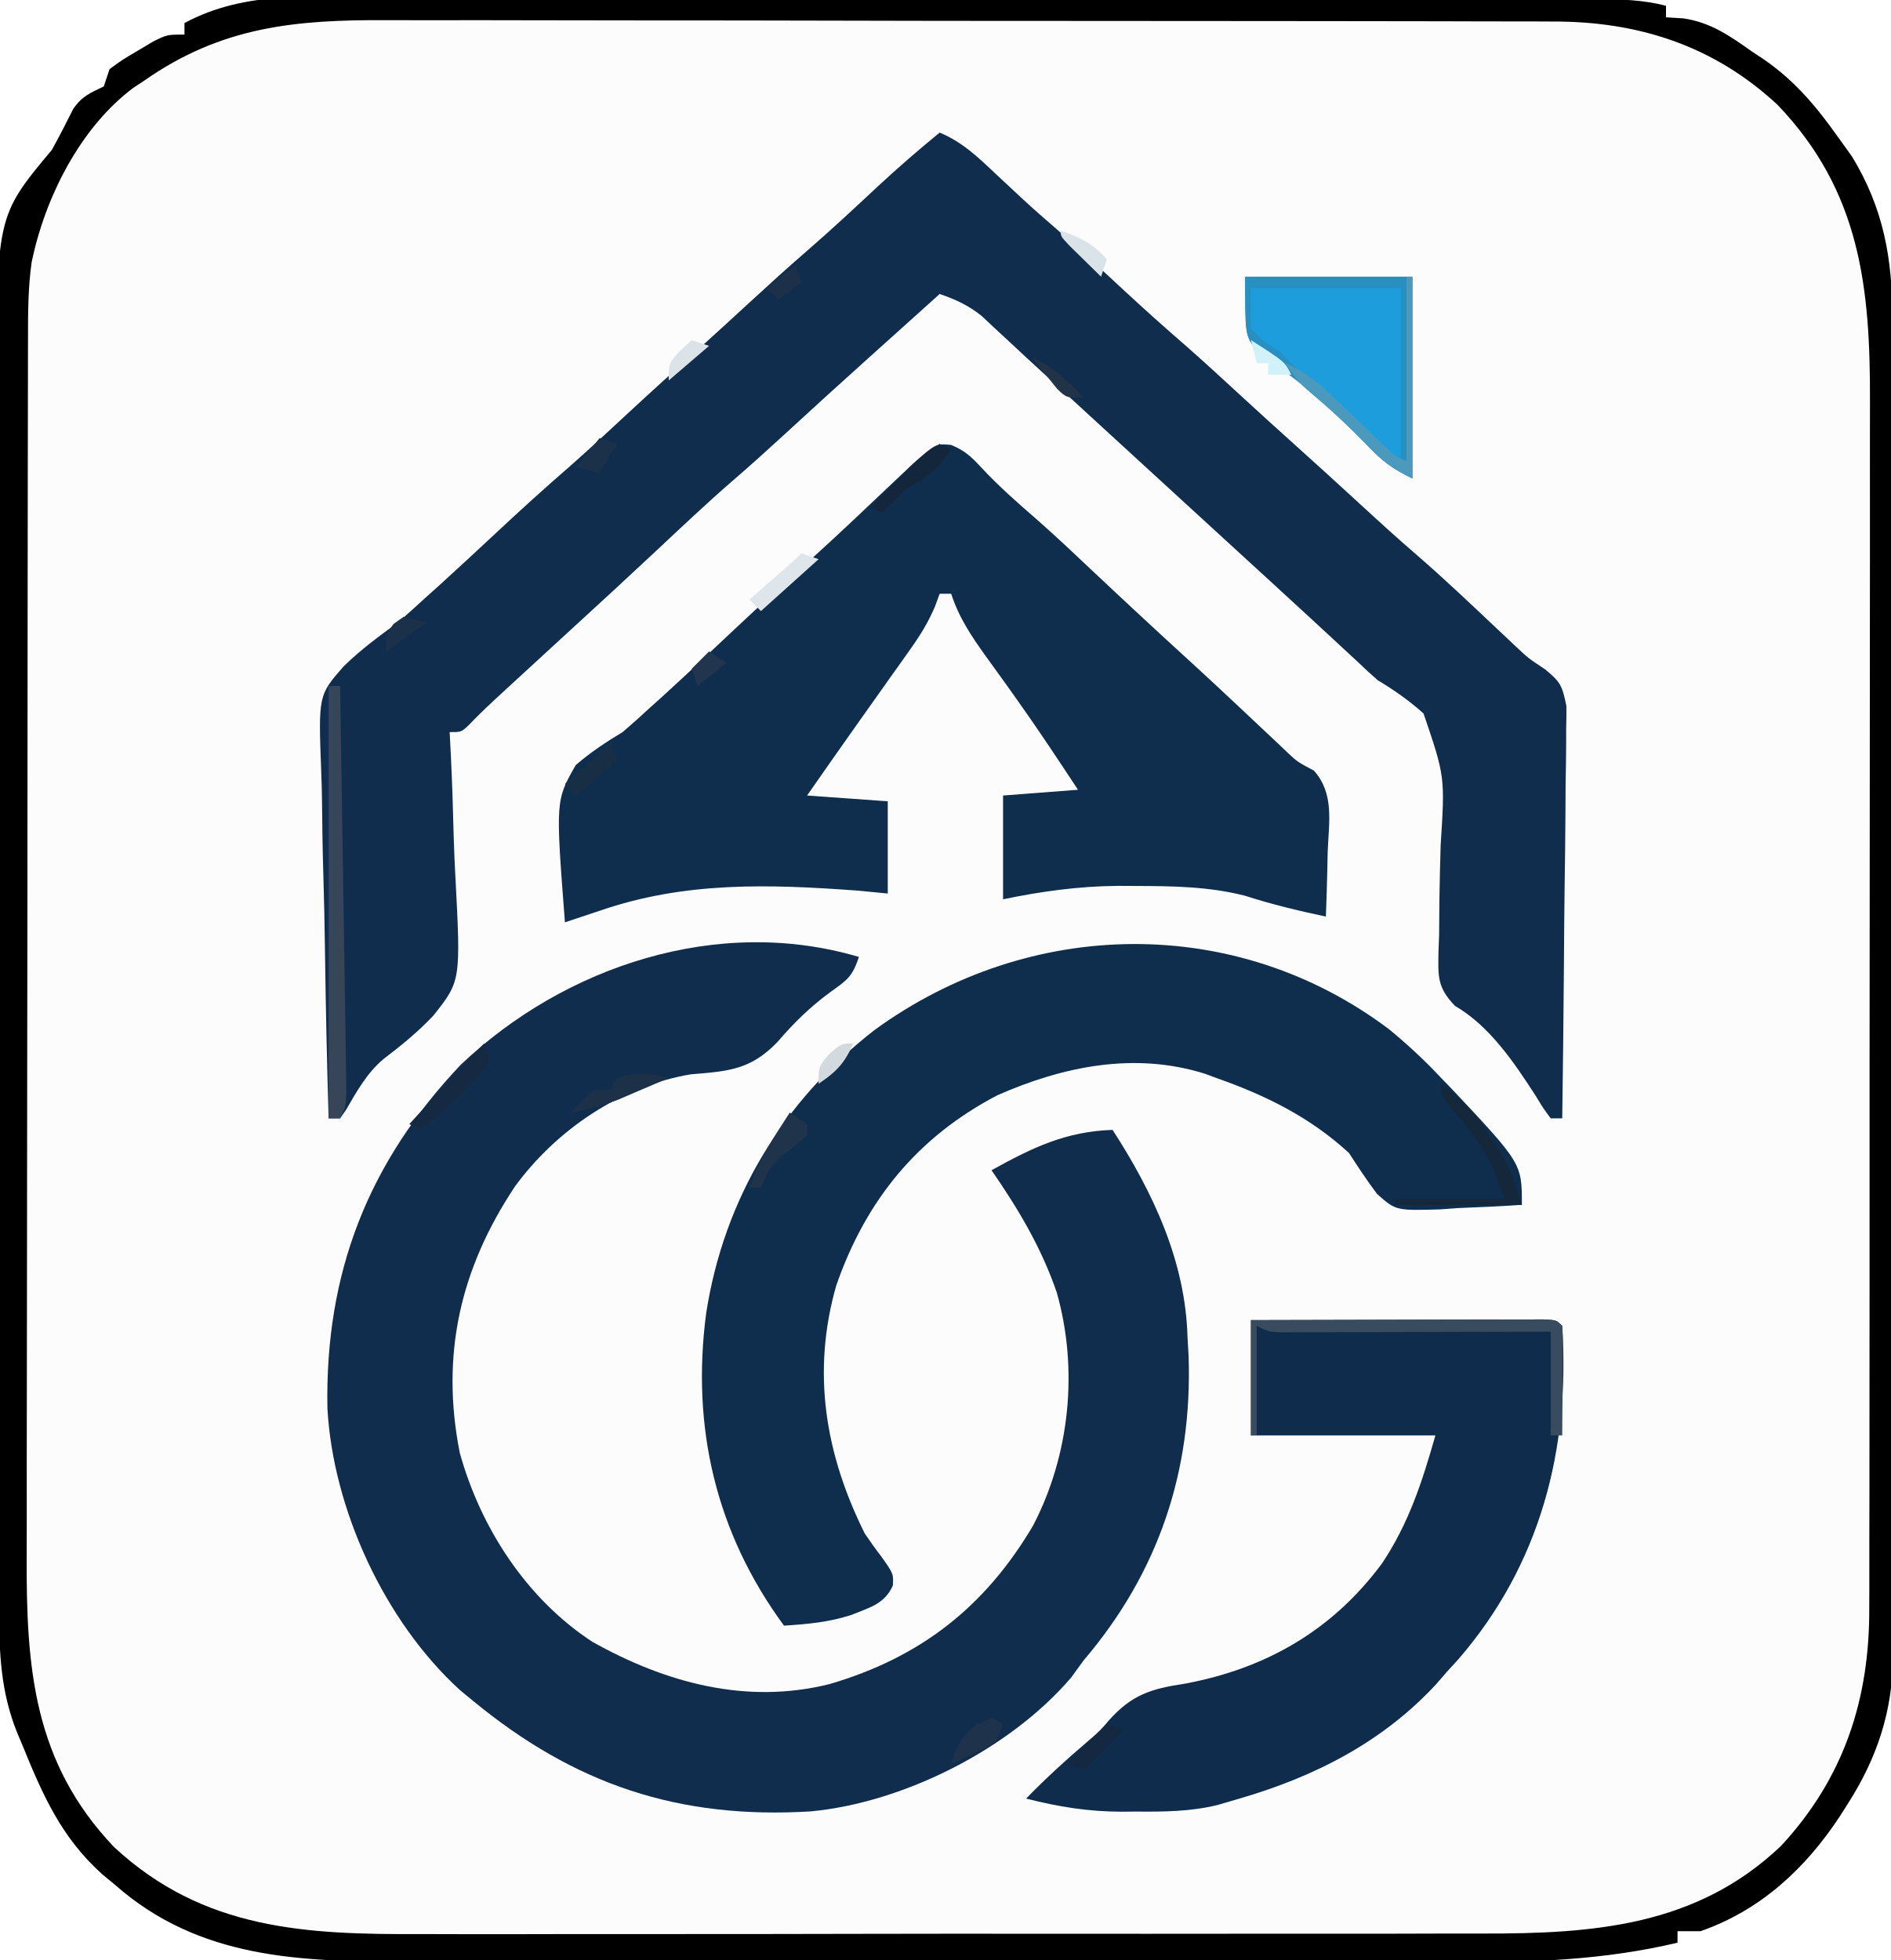
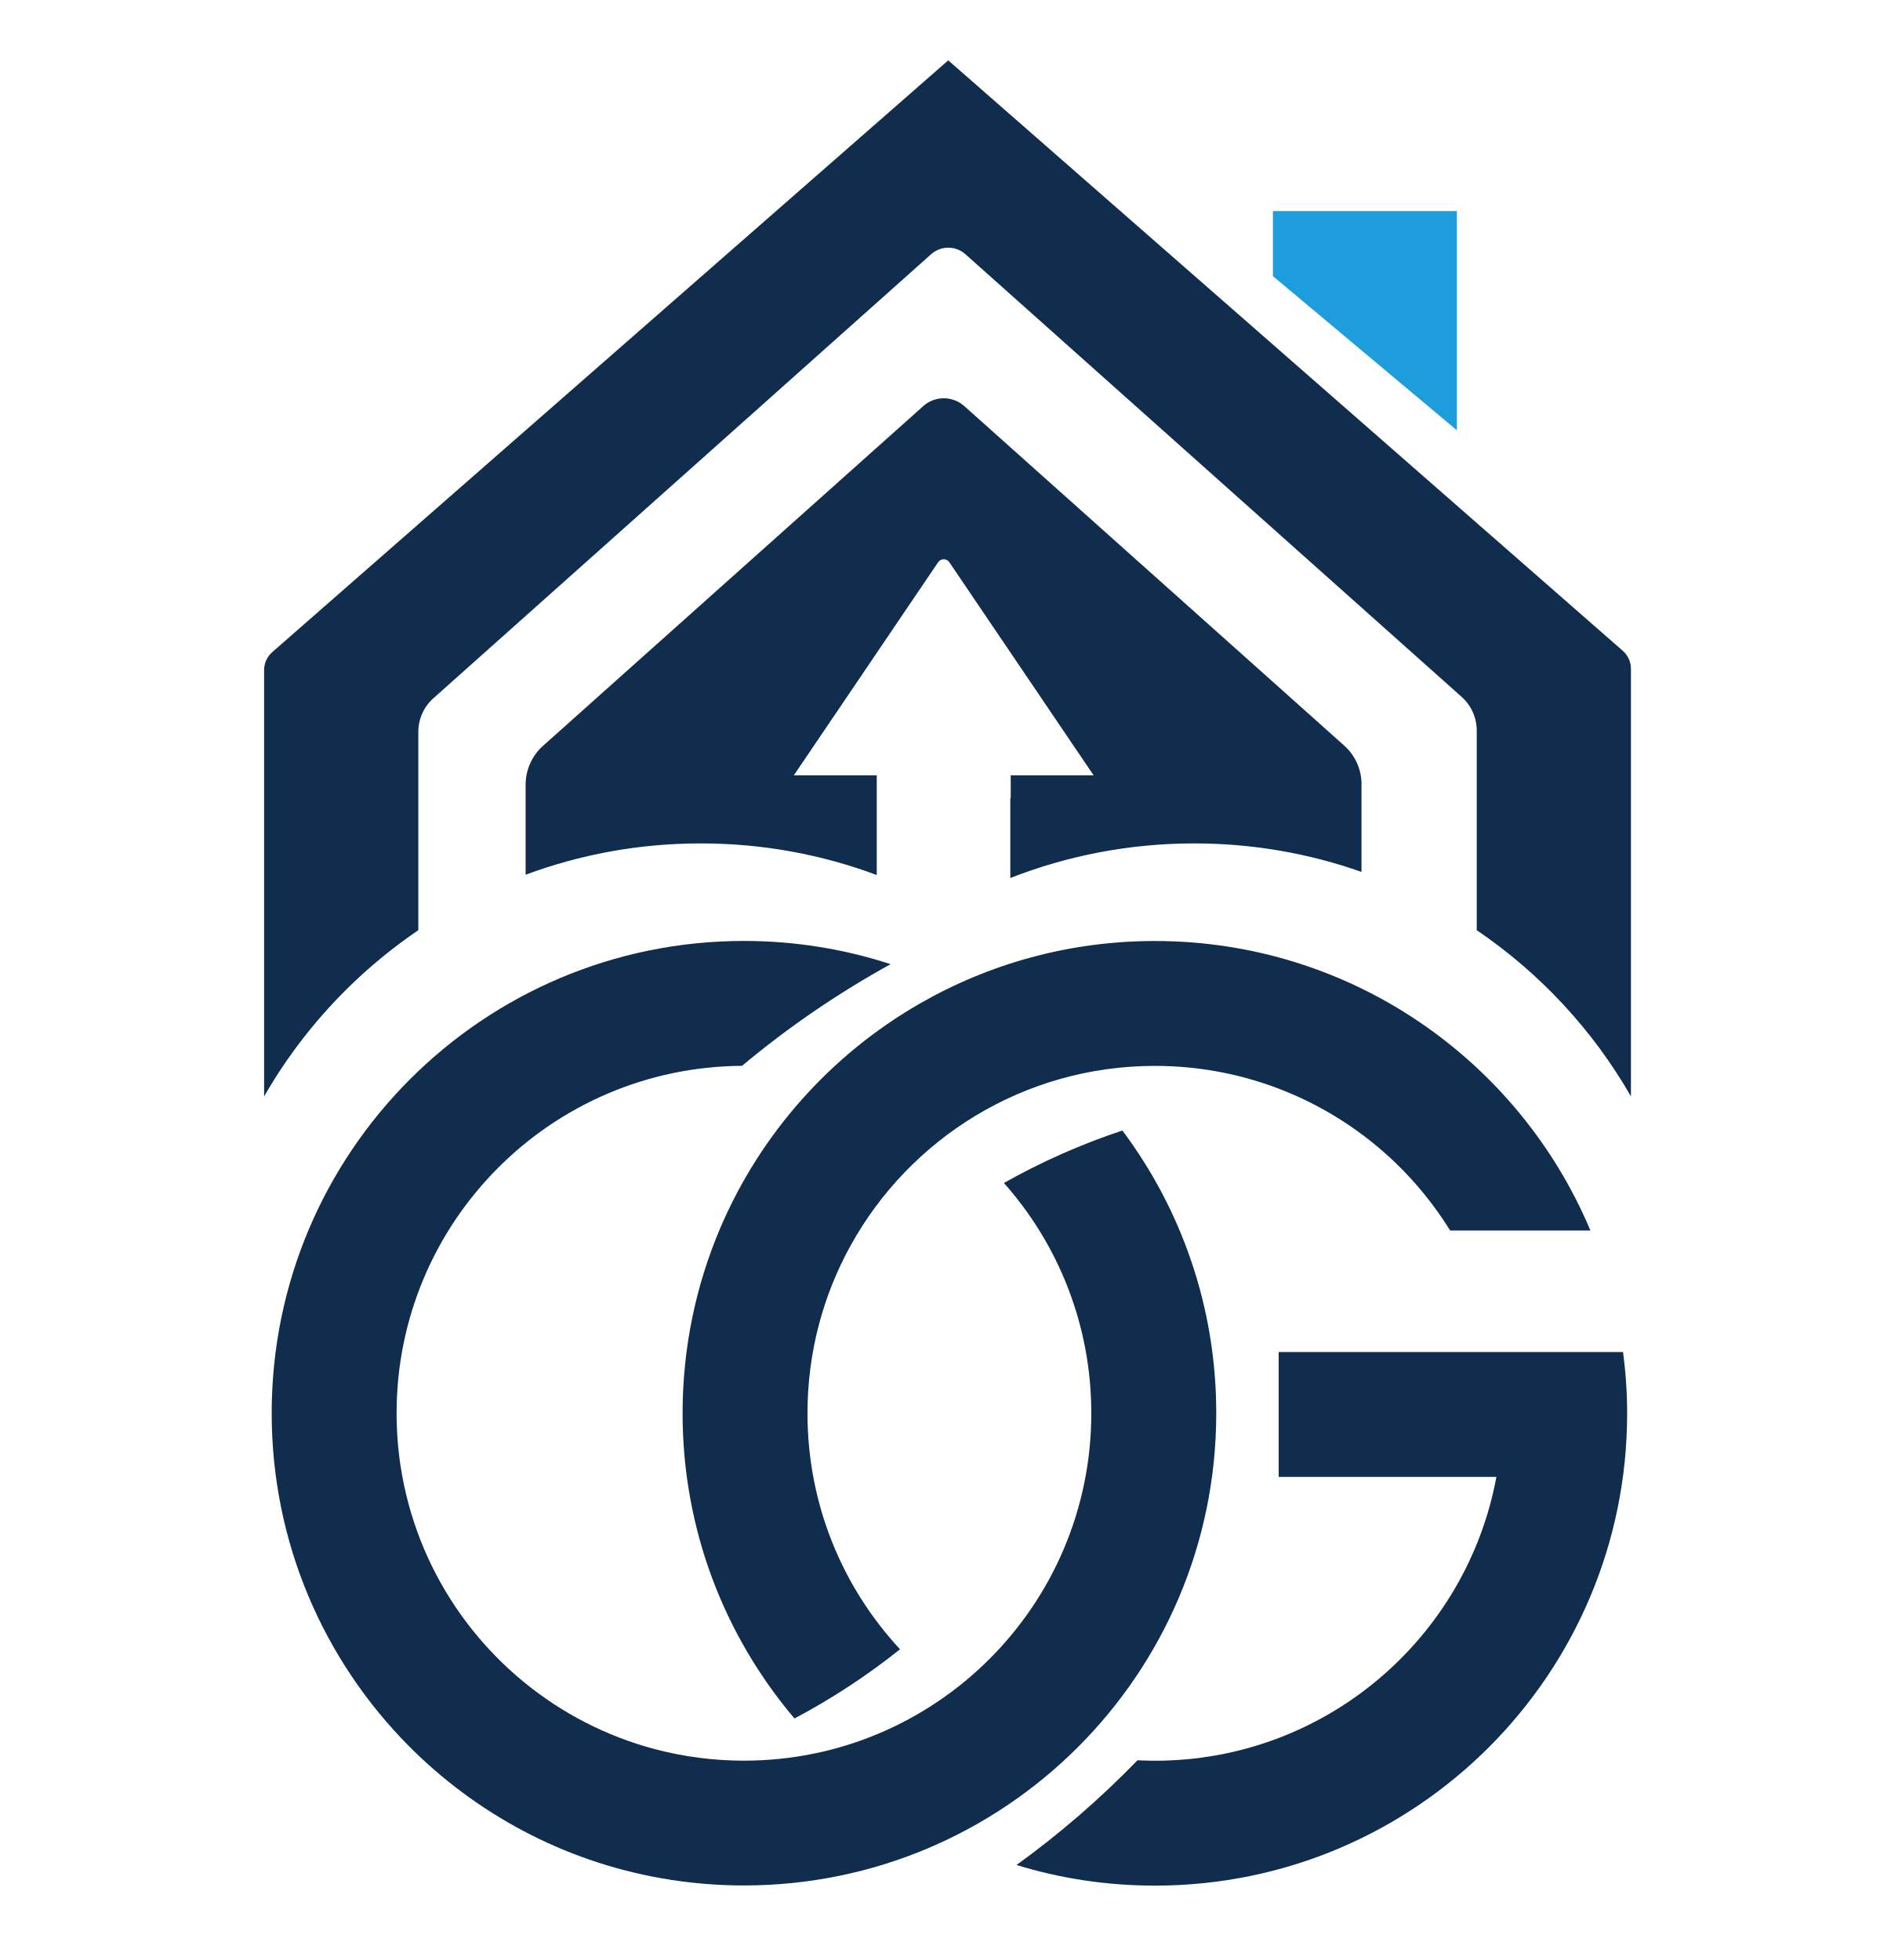
- <svg xmlns="http://www.w3.org/2000/svg" version="1.1" width="328" height="340">
-   <path d="M0 0 C2.368 -0.001 4.736 -0.003 7.104 -0.007 C13.51 -0.012 19.917 0.007 26.323 0.031 C32.352 0.052 38.381 0.052 44.409 0.053 C56.349 0.057 68.289 0.08 80.229 0.113 C91.809 0.146 103.388 0.167 114.968 0.175 C116.039 0.176 116.039 0.176 117.132 0.176 C120.003 0.178 122.874 0.18 125.745 0.182 C136.794 0.19 147.843 0.205 158.892 0.222 C162.227 0.228 165.563 0.233 168.898 0.237 C176.499 0.247 184.1 0.261 191.7 0.284 C194.004 0.29 196.308 0.294 198.612 0.297 C201.752 0.301 204.891 0.311 208.031 0.323 C208.947 0.323 209.862 0.322 210.806 0.322 C214.902 0.344 218.713 0.435 222.708 1.47 C222.708 2.13 222.708 2.79 222.708 3.47 C223.698 3.532 224.688 3.594 225.708 3.657 C230.486 4.35 233.828 6.728 237.708 9.47 C238.38 9.915 239.053 10.359 239.747 10.818 C245.186 14.587 248.904 19.094 252.708 24.47 C253.45 25.501 254.193 26.532 254.958 27.595 C260.494 36.69 262.01 45.443 261.968 55.856 C261.972 56.876 261.976 57.897 261.98 58.949 C261.99 62.355 261.986 65.762 261.982 69.169 C261.987 71.617 261.992 74.065 261.998 76.513 C262.01 82.464 262.012 88.415 262.01 94.366 C262.008 99.206 262.01 104.046 262.014 108.885 C262.015 109.575 262.015 110.265 262.016 110.976 C262.017 112.377 262.018 113.779 262.02 115.181 C262.03 128.314 262.028 141.447 262.022 154.58 C262.017 166.581 262.028 178.582 262.047 190.583 C262.067 202.921 262.075 215.258 262.071 227.596 C262.069 234.517 262.072 241.438 262.086 248.358 C262.099 254.867 262.096 261.376 262.083 267.885 C262.081 270.27 262.084 272.656 262.092 275.042 C262.103 278.305 262.094 281.567 262.082 284.83 C262.089 285.768 262.096 286.707 262.104 287.673 C262.025 297.338 259.343 305.434 254.145 313.532 C253.489 314.563 253.489 314.563 252.819 315.614 C246.846 324.657 239.092 331.844 228.708 335.47 C227.388 335.47 226.068 335.47 224.708 335.47 C224.708 336.13 224.708 336.79 224.708 337.47 C211.917 340.491 199.704 340.894 186.611 340.842 C184.431 340.845 182.251 340.848 180.071 340.853 C174.197 340.863 168.324 340.853 162.45 340.84 C156.281 340.829 150.111 340.833 143.941 340.835 C133.589 340.836 123.236 340.825 112.884 340.806 C100.937 340.785 88.99 340.781 77.043 340.788 C65.515 340.793 53.987 340.788 42.46 340.777 C37.568 340.772 32.677 340.771 27.786 340.773 C22.024 340.775 16.262 340.767 10.5 340.751 C8.392 340.747 6.285 340.746 4.177 340.749 C-14.228 340.769 -31.753 340.273 -46.292 327.47 C-47.032 326.858 -47.772 326.245 -48.535 325.615 C-55.57 319.302 -58.799 312.052 -62.292 303.47 C-62.643 302.635 -62.994 301.799 -63.355 300.939 C-66.174 293.892 -66.441 287.217 -66.44 279.745 C-66.443 278.771 -66.447 277.797 -66.451 276.794 C-66.462 273.533 -66.466 270.272 -66.469 267.011 C-66.476 264.672 -66.482 262.333 -66.489 259.993 C-66.51 252.311 -66.521 244.629 -66.531 236.947 C-66.535 234.298 -66.539 231.649 -66.543 229 C-66.56 217.977 -66.575 206.953 -66.582 195.93 C-66.584 193.072 -66.586 190.215 -66.588 187.357 C-66.588 186.647 -66.589 185.937 -66.589 185.205 C-66.597 173.719 -66.623 162.233 -66.655 150.746 C-66.688 138.931 -66.706 127.115 -66.71 115.299 C-66.712 108.675 -66.721 102.05 -66.746 95.425 C-66.769 89.186 -66.773 82.946 -66.763 76.706 C-66.763 74.426 -66.769 72.146 -66.783 69.867 C-66.965 38.029 -66.965 38.029 -57.292 26.47 C-56.004 24.135 -54.789 21.776 -53.601 19.388 C-52.068 17.14 -50.697 16.635 -48.292 15.47 C-47.962 14.48 -47.632 13.49 -47.292 12.47 C-45.113 10.865 -45.113 10.865 -42.417 9.282 C-41.533 8.753 -40.649 8.223 -39.738 7.677 C-37.292 6.47 -37.292 6.47 -34.292 6.47 C-34.292 5.81 -34.292 5.15 -34.292 4.47 C-23.668 -1.276 -11.687 -0.07 0 0 Z " fill="#FCFCFC" transform="translate(66.29248,-0.4699707)" />
-   <path d="M0 0 C3.924 1.616 6.714 4.313 9.75 7.188 C10.829 8.193 11.908 9.199 12.988 10.203 C13.509 10.688 14.029 11.174 14.565 11.674 C16.324 13.3 18.123 14.874 19.938 16.438 C24.12 20.061 28.163 23.833 32.22 27.595 C35.735 30.849 39.296 34.034 42.918 37.168 C46.136 40 49.283 42.91 52.438 45.813 C55.608 48.728 58.794 51.624 62 54.5 C65.733 57.849 69.435 61.23 73.125 64.625 C76.319 67.563 79.524 70.48 82.812 73.312 C87.517 77.383 92.023 81.669 96.546 85.939 C97.163 86.518 97.779 87.098 98.414 87.695 C98.96 88.211 99.506 88.727 100.069 89.258 C102.109 91.171 102.109 91.171 105.078 93.143 C107.712 95.349 107.971 95.863 108.722 99.449 C108.739 100.783 108.723 102.118 108.681 103.452 C108.682 104.551 108.682 104.551 108.684 105.671 C108.68 108.08 108.633 110.486 108.586 112.895 C108.575 114.569 108.566 116.243 108.56 117.918 C108.537 122.316 108.478 126.713 108.412 131.11 C108.351 135.601 108.323 140.093 108.293 144.584 C108.229 153.39 108.126 162.195 108 171 C107.34 171 106.68 171 106 171 C104.773 169.348 104.773 169.348 103.375 167.062 C99.672 161.323 95.395 154.965 89.396 151.492 C86.248 148.218 86.474 146.317 86.538 141.917 C86.573 140.981 86.608 140.046 86.645 139.082 C86.662 137.085 86.678 135.089 86.693 133.092 C86.745 129.955 86.812 126.821 86.907 123.685 C87.671 111.729 87.671 111.729 83.944 100.774 C81.416 98.503 78.904 96.754 76 95 C74.838 93.993 73.701 92.957 72.602 91.883 C72.109 91.427 71.617 90.971 71.109 90.502 C70.619 90.047 70.13 89.593 69.625 89.125 C68.514 88.097 67.404 87.07 66.293 86.043 C65.744 85.536 65.196 85.028 64.63 84.505 C62.072 82.143 59.505 79.79 56.938 77.438 C56.447 76.988 55.956 76.538 55.45 76.075 C54.461 75.169 53.473 74.264 52.484 73.359 C49.988 71.074 47.494 68.787 45 66.5 C44 65.583 43 64.667 42 63.75 C36 58.25 36 58.25 34.5 56.875 C33.501 55.959 32.503 55.044 31.504 54.129 C28.467 51.345 25.431 48.559 22.397 45.771 C20.898 44.396 19.396 43.024 17.895 41.652 C15.987 39.904 14.088 38.147 12.199 36.379 C11.329 35.573 10.459 34.768 9.562 33.938 C8.801 33.225 8.039 32.512 7.254 31.777 C4.915 29.933 2.806 28.955 0 28 C-0.606 28.545 -1.212 29.091 -1.836 29.652 C-2.674 30.406 -3.512 31.161 -4.375 31.938 C-5.293 32.764 -6.211 33.59 -7.156 34.441 C-8.926 36.034 -10.697 37.625 -12.469 39.215 C-17.573 43.797 -22.638 48.417 -27.686 53.061 C-30.362 55.517 -33.06 57.942 -35.812 60.312 C-40.396 64.286 -44.799 68.454 -49.225 72.6 C-54.122 77.186 -59.053 81.73 -64.004 86.258 C-67.364 89.331 -70.715 92.414 -74.062 95.5 C-74.611 96.005 -75.16 96.51 -75.725 97.03 C-77.782 98.927 -79.822 100.812 -81.746 102.844 C-83 104 -83 104 -85 104 C-84.932 105.295 -84.864 106.59 -84.794 107.925 C-84.556 112.786 -84.408 117.647 -84.286 122.512 C-84.221 124.607 -84.133 126.701 -84.019 128.793 C-83.051 147.153 -83.051 147.153 -87.822 153.171 C-90.486 155.998 -93.408 158.38 -96.495 160.727 C-99.357 163.148 -101.092 166.285 -102.949 169.488 C-103.469 170.237 -103.469 170.237 -104 171 C-104.66 171 -105.32 171 -106 171 C-106.279 161.412 -106.492 151.825 -106.622 142.234 C-106.684 137.779 -106.769 133.327 -106.905 128.873 C-107.037 124.568 -107.108 120.265 -107.139 115.957 C-107.161 114.322 -107.204 112.687 -107.269 111.053 C-107.783 97.619 -107.783 97.619 -103.42 92.625 C-100.502 89.76 -97.307 87.398 -94 85 C-92.358 83.561 -90.729 82.106 -89.125 80.625 C-88.326 79.908 -87.527 79.192 -86.703 78.453 C-83.4 75.456 -80.137 72.417 -76.875 69.375 C-72.68 65.465 -68.455 61.61 -64.113 57.863 C-60.66 54.818 -57.297 51.674 -53.92 48.545 C-49.825 44.753 -45.691 41.009 -41.535 37.285 C-38.631 34.667 -35.752 32.022 -32.875 29.375 C-29.638 26.398 -26.389 23.44 -23.062 20.562 C-18.862 16.926 -14.802 13.142 -10.742 9.35 C-7.256 6.107 -3.682 3.019 0 0 Z " fill="#112D4D" transform="translate(163,23)" />
-   <path d="M0 0 C-1.168 3.504 -2.07 4.019 -5 6.125 C-8.561 8.747 -11.312 11.463 -14.188 14.812 C-18.843 19.613 -22.696 19.823 -29.164 20.363 C-41.282 22.375 -52.467 29.993 -59.625 39.75 C-69.143 54.017 -72.604 68.989 -69.25 86 C-65.641 99.034 -57.665 111.334 -46.258 118.793 C-33.595 125.896 -19.546 129.762 -5.074 126.129 C10.714 121.505 21.905 112.701 30.199 98.656 C36.621 86.368 38.081 71.447 34.312 58.188 C31.636 50.414 27.656 43.726 23 37 C30.068 33.089 35.863 30.271 44 30 C51.027 40.875 56.657 52.828 57 66 C57.062 67.071 57.124 68.142 57.188 69.246 C57.862 89.176 51.972 106.776 39 122 C38.278 122.99 37.556 123.98 36.812 125 C26.233 137.4 7.703 146.728 -8.405 148.223 C-31.182 149.596 -49.282 143.614 -67 129 C-68.079 128.112 -68.079 128.112 -69.18 127.207 C-82.227 115.339 -91.242 95.864 -92.203 78.285 C-92.645 54.876 -85.16 35.661 -69.062 18.688 C-50.978 1.525 -24.399 -7.229 0 0 Z " fill="#102D4D" transform="translate(149,166)" />
-   <path d="M0 0 C2.368 -0.001 4.736 -0.003 7.104 -0.007 C13.51 -0.012 19.917 0.007 26.323 0.031 C32.352 0.052 38.381 0.052 44.409 0.053 C56.349 0.057 68.289 0.08 80.229 0.113 C91.809 0.146 103.388 0.167 114.968 0.175 C116.039 0.176 116.039 0.176 117.132 0.176 C120.003 0.178 122.874 0.18 125.745 0.182 C136.794 0.19 147.843 0.205 158.892 0.222 C162.227 0.228 165.563 0.233 168.898 0.237 C176.499 0.247 184.1 0.261 191.7 0.284 C194.004 0.29 196.308 0.294 198.612 0.297 C201.752 0.301 204.891 0.311 208.031 0.323 C208.947 0.323 209.862 0.322 210.806 0.322 C214.902 0.344 218.713 0.435 222.708 1.47 C222.708 2.13 222.708 2.79 222.708 3.47 C223.698 3.532 224.688 3.594 225.708 3.657 C230.486 4.35 233.828 6.728 237.708 9.47 C238.38 9.915 239.053 10.359 239.747 10.818 C245.186 14.587 248.904 19.094 252.708 24.47 C253.45 25.501 254.193 26.532 254.958 27.595 C260.494 36.69 262.01 45.443 261.968 55.856 C261.972 56.876 261.976 57.897 261.98 58.949 C261.99 62.355 261.986 65.762 261.982 69.169 C261.987 71.617 261.992 74.065 261.998 76.513 C262.01 82.464 262.012 88.415 262.01 94.366 C262.008 99.206 262.01 104.046 262.014 108.885 C262.015 109.575 262.015 110.265 262.016 110.976 C262.017 112.377 262.018 113.779 262.02 115.181 C262.03 128.314 262.028 141.447 262.022 154.58 C262.017 166.581 262.028 178.582 262.047 190.583 C262.067 202.921 262.075 215.258 262.071 227.596 C262.069 234.517 262.072 241.438 262.086 248.358 C262.099 254.867 262.096 261.376 262.083 267.885 C262.081 270.27 262.084 272.656 262.092 275.042 C262.103 278.305 262.094 281.567 262.082 284.83 C262.089 285.768 262.096 286.707 262.104 287.673 C262.025 297.338 259.343 305.434 254.145 313.532 C253.489 314.563 253.489 314.563 252.819 315.614 C246.846 324.657 239.092 331.844 228.708 335.47 C227.388 335.47 226.068 335.47 224.708 335.47 C224.708 336.13 224.708 336.79 224.708 337.47 C211.917 340.491 199.704 340.894 186.611 340.842 C184.431 340.845 182.251 340.848 180.071 340.853 C174.197 340.863 168.324 340.853 162.45 340.84 C156.281 340.829 150.111 340.833 143.941 340.835 C133.589 340.836 123.236 340.825 112.884 340.806 C100.937 340.785 88.99 340.781 77.043 340.788 C65.515 340.793 53.987 340.788 42.46 340.777 C37.568 340.772 32.677 340.771 27.786 340.773 C22.024 340.775 16.262 340.767 10.5 340.751 C8.392 340.747 6.285 340.746 4.177 340.749 C-14.228 340.769 -31.753 340.273 -46.292 327.47 C-47.032 326.858 -47.772 326.245 -48.535 325.615 C-55.57 319.302 -58.799 312.052 -62.292 303.47 C-62.643 302.635 -62.994 301.799 -63.355 300.939 C-66.174 293.892 -66.441 287.217 -66.44 279.745 C-66.443 278.771 -66.447 277.797 -66.451 276.794 C-66.462 273.533 -66.466 270.272 -66.469 267.011 C-66.476 264.672 -66.482 262.333 -66.489 259.993 C-66.51 252.311 -66.521 244.629 -66.531 236.947 C-66.535 234.298 -66.539 231.649 -66.543 229 C-66.56 217.977 -66.575 206.953 -66.582 195.93 C-66.584 193.072 -66.586 190.215 -66.588 187.357 C-66.588 186.647 -66.589 185.937 -66.589 185.205 C-66.597 173.719 -66.623 162.233 -66.655 150.746 C-66.688 138.931 -66.706 127.115 -66.71 115.299 C-66.712 108.675 -66.721 102.05 -66.746 95.425 C-66.769 89.186 -66.773 82.946 -66.763 76.706 C-66.763 74.426 -66.769 72.146 -66.783 69.867 C-66.965 38.029 -66.965 38.029 -57.292 26.47 C-56.004 24.135 -54.789 21.776 -53.601 19.388 C-52.068 17.14 -50.697 16.635 -48.292 15.47 C-47.962 14.48 -47.632 13.49 -47.292 12.47 C-45.113 10.865 -45.113 10.865 -42.417 9.282 C-41.533 8.753 -40.649 8.223 -39.738 7.677 C-37.292 6.47 -37.292 6.47 -34.292 6.47 C-34.292 5.81 -34.292 5.15 -34.292 4.47 C-23.668 -1.276 -11.687 -0.07 0 0 Z M-41.292 14.47 C-42.211 15.077 -42.211 15.077 -43.148 15.697 C-52.445 22.632 -58.521 34.871 -60.811 45.987 C-61.426 50.433 -61.437 54.778 -61.433 59.26 C-61.436 60.241 -61.439 61.222 -61.442 62.232 C-61.451 65.516 -61.452 68.8 -61.454 72.084 C-61.458 74.44 -61.463 76.795 -61.469 79.151 C-61.483 86.217 -61.489 93.283 -61.494 100.35 C-61.497 103.682 -61.5 107.015 -61.504 110.348 C-61.516 121.435 -61.527 132.522 -61.53 143.609 C-61.53 144.317 -61.53 145.026 -61.531 145.757 C-61.531 146.467 -61.531 147.178 -61.531 147.91 C-61.532 149.35 -61.532 150.79 -61.533 152.23 C-61.533 152.944 -61.533 153.658 -61.533 154.394 C-61.537 165.957 -61.555 177.521 -61.578 189.084 C-61.602 200.972 -61.614 212.86 -61.615 224.748 C-61.616 231.416 -61.622 238.084 -61.64 244.752 C-61.657 251.028 -61.659 257.304 -61.65 263.58 C-61.649 265.877 -61.654 268.175 -61.664 270.473 C-61.742 289.701 -60.529 306.174 -46.48 320.907 C-30.929 335.293 -13.201 336.072 6.956 335.972 C9.152 335.975 11.349 335.981 13.545 335.988 C19.464 336.002 25.384 335.991 31.303 335.974 C37.522 335.96 43.742 335.967 49.961 335.97 C61.066 335.973 72.171 335.957 83.276 335.932 C93.318 335.91 103.359 335.906 113.4 335.916 C126.354 335.929 139.307 335.926 152.261 335.91 C157.19 335.905 162.119 335.905 167.047 335.909 C172.857 335.914 178.667 335.904 184.476 335.882 C186.599 335.877 188.722 335.876 190.845 335.881 C210.034 335.921 228.003 334.648 242.676 320.665 C253.593 308.867 258.035 295.244 257.968 279.395 C257.972 278.42 257.976 277.445 257.98 276.44 C257.99 273.193 257.986 269.946 257.982 266.699 C257.987 264.363 257.992 262.026 257.998 259.69 C258.011 253.357 258.012 247.024 258.009 240.692 C258.008 234.728 258.014 228.765 258.02 222.801 C258.03 210.267 258.028 197.732 258.022 185.197 C258.017 173.751 258.028 162.304 258.047 150.857 C258.067 139.082 258.075 127.307 258.071 115.532 C258.069 108.93 258.072 102.328 258.086 95.725 C258.098 89.514 258.096 83.304 258.083 77.093 C258.081 74.819 258.084 72.546 258.092 70.272 C258.159 50.451 256.487 33.734 242.063 18.657 C230.969 8.354 217.856 4.149 202.943 4.203 C202.001 4.198 201.059 4.193 200.089 4.189 C196.955 4.176 193.821 4.178 190.687 4.179 C188.431 4.173 186.175 4.167 183.919 4.159 C177.805 4.141 171.691 4.137 165.577 4.135 C161.754 4.134 157.93 4.13 154.106 4.124 C141.442 4.107 128.778 4.098 116.114 4.099 C115.432 4.099 114.751 4.099 114.049 4.099 C113.366 4.099 112.684 4.1 111.981 4.1 C100.929 4.1 89.878 4.081 78.826 4.053 C67.455 4.024 56.083 4.011 44.711 4.012 C38.336 4.013 31.962 4.007 25.587 3.986 C19.589 3.966 13.591 3.966 7.592 3.981 C5.398 3.983 3.204 3.978 1.01 3.966 C-14.984 3.884 -27.781 5.014 -41.292 14.47 Z " fill="#000000" transform="translate(66.29248,-0.4699707)" />
-   <path d="M0 0 C2.371 0.965 3.533 2.069 5.266 3.945 C8.283 7.186 11.543 10.049 14.884 12.947 C18.253 15.908 21.506 18.989 24.766 22.07 C30.447 27.42 36.164 32.725 41.93 37.984 C44.273 40.13 46.597 42.295 48.914 44.469 C49.584 45.097 50.255 45.725 50.945 46.373 C52.249 47.597 53.552 48.823 54.854 50.051 C55.452 50.613 56.051 51.175 56.668 51.754 C57.237 52.297 57.805 52.841 58.391 53.401 C60.126 55.011 60.126 55.011 62.938 56.496 C66.515 60.498 65.531 65.428 65.328 70.57 C65.294 72.189 65.294 72.189 65.26 73.84 C65.201 76.501 65.119 79.16 65.016 81.82 C60.241 80.806 55.601 79.692 50.953 78.195 C44.633 76.591 38.435 76.525 31.953 76.508 C30.446 76.5 30.446 76.5 28.908 76.492 C22.064 76.555 15.719 77.438 9.016 78.82 C9.016 72.88 9.016 66.94 9.016 60.82 C13.306 60.49 17.596 60.16 22.016 59.82 C18.378 54.294 14.73 48.796 10.883 43.414 C10.347 42.664 9.811 41.913 9.259 41.14 C8.195 39.656 7.127 38.175 6.054 36.698 C3.534 33.181 1.367 29.981 0.016 25.82 C-0.644 25.82 -1.304 25.82 -1.984 25.82 C-2.252 26.552 -2.52 27.284 -2.796 28.038 C-3.961 30.766 -5.282 32.919 -6.996 35.332 C-7.59 36.173 -8.183 37.014 -8.795 37.881 C-9.414 38.748 -10.034 39.615 -10.672 40.508 C-11.272 41.355 -11.872 42.203 -12.49 43.076 C-13.701 44.786 -14.913 46.494 -16.126 48.201 C-19.1 52.393 -22.041 56.607 -24.984 60.82 C-18.054 61.315 -18.054 61.315 -10.984 61.82 C-10.984 67.1 -10.984 72.38 -10.984 77.82 C-12.676 77.655 -14.367 77.49 -16.109 77.32 C-31.598 76.187 -46.157 75.691 -60.984 80.82 C-62.108 81.194 -63.233 81.568 -64.391 81.953 C-65.247 82.239 -66.103 82.525 -66.984 82.82 C-68.613 61.671 -68.613 61.671 -65.109 55.539 C-62.526 53.311 -59.906 51.575 -56.984 49.82 C-55.411 48.482 -53.869 47.105 -52.359 45.695 C-51.542 44.961 -50.725 44.226 -49.883 43.469 C-45.503 39.467 -41.189 35.395 -36.869 31.33 C-32.531 27.254 -28.144 23.244 -23.699 19.285 C-19.214 15.213 -14.821 11.042 -10.428 6.871 C-9.767 6.247 -9.106 5.623 -8.426 4.98 C-7.835 4.42 -7.244 3.859 -6.635 3.281 C-2.656 -0.241 -2.656 -0.241 0 0 Z " fill="#0F2D4C" transform="translate(164.9844,77.17969)" />
-   <path d="M0 0 C3.167 2.631 6.133 5.355 8.938 8.375 C9.554 9.009 10.17 9.643 10.805 10.297 C22.938 23.208 22.938 23.208 22.938 30.375 C19.251 30.638 15.568 30.797 11.875 30.938 C10.317 31.051 10.317 31.051 8.729 31.166 C1.071 31.385 1.071 31.385 -2.188 28.481 C-3.932 26.175 -5.49 23.799 -7.062 21.375 C-13.787 15.192 -21.5 11.371 -30.062 8.375 C-31.056 8.006 -31.056 8.006 -32.07 7.629 C-44.293 3.793 -56.706 6.366 -68.062 11.375 C-81.931 18.637 -90.863 29.592 -96 44.375 C-100.281 59.358 -97.934 73.574 -91.062 87.375 C-90.142 88.735 -89.188 90.073 -88.188 91.375 C-86.062 94.375 -86.062 94.375 -86.18 96.426 C-87.661 99.697 -90.311 100.255 -93.496 101.559 C-97.363 102.789 -101.018 103.118 -105.062 103.375 C-116.927 87.229 -121.168 68.878 -118.559 49.152 C-115.468 29.283 -105.224 12.372 -89.365 0.057 C-62.548 -19.493 -26.661 -20.16 0 0 Z " fill="#0F2D4D" transform="translate(241.0625,178.625)" />
-   <path d="M0 0 C7.53 -0.025 15.059 -0.043 22.589 -0.055 C25.153 -0.06 27.717 -0.067 30.281 -0.075 C33.957 -0.088 37.633 -0.093 41.309 -0.098 C42.463 -0.103 43.617 -0.108 44.806 -0.113 C46.398 -0.113 46.398 -0.113 48.021 -0.114 C48.961 -0.116 49.9 -0.118 50.868 -0.12 C53 0 53 0 54 1 C55.368 22.391 50.222 42.367 35.977 58.84 C35.324 59.553 34.672 60.266 34 61 C33.41 61.682 32.819 62.364 32.211 63.066 C22.914 73.174 11.027 79.219 -2 83 C-3.878 83.551 -3.878 83.551 -5.793 84.113 C-10.507 85.261 -15.107 85.294 -19.938 85.25 C-21.201 85.262 -21.201 85.262 -22.49 85.273 C-28.269 85.256 -33.399 84.424 -39 83 C-35.547 79.439 -31.936 76.159 -28.16 72.941 C-26.072 71.147 -26.072 71.147 -24.711 69.509 C-20.68 64.968 -17.336 63.948 -11.438 63.062 C2.646 60.429 14.141 53.811 22.75 42.188 C27.411 35.201 29.703 28.041 32 20 C21.44 20 10.88 20 0 20 C0 13.4 0 6.8 0 0 Z " fill="#0F2C4C" transform="translate(217,229)" />
-   <path d="M0 0 C9.57 0 19.14 0 29 0 C29 11.55 29 23.1 29 35 C25.443 33.221 23.886 32.085 21.25 29.312 C18.602 26.596 15.927 23.987 13.062 21.5 C12.414 20.929 11.766 20.358 11.098 19.77 C9.604 18.509 8.064 17.303 6.496 16.137 C5.672 15.493 4.849 14.85 4 14.188 C3.237 13.624 2.474 13.061 1.688 12.48 C0 10 0 10 0 0 Z " fill="#1D9DDB" transform="translate(216,48)" />
-   <path d="M0 0 C9.57 0 19.14 0 29 0 C29 11.55 29 23.1 29 35 C25.443 33.221 23.886 32.085 21.25 29.312 C18.602 26.596 15.927 23.987 13.062 21.5 C12.414 20.929 11.766 20.358 11.098 19.77 C9.604 18.509 8.064 17.303 6.496 16.137 C5.672 15.493 4.849 14.85 4 14.188 C3.237 13.624 2.474 13.061 1.688 12.48 C0 10 0 10 0 0 Z M1 2 C1 4.31 1 6.62 1 9 C3.169 11.236 3.169 11.236 6 13 C7.679 14.655 9.343 16.324 11 18 C13.564 20.458 16.156 22.886 18.75 25.312 C19.434 25.958 20.119 26.603 20.824 27.268 C21.475 27.877 22.126 28.486 22.797 29.113 C23.684 29.945 23.684 29.945 24.589 30.794 C25.817 32.108 25.817 32.108 27 32 C27 22.1 27 12.2 27 2 C18.42 2 9.84 2 1 2 Z " fill="#2890C1" transform="translate(216,48)" />
-   <path d="M0 0 C7.53 -0.025 15.059 -0.043 22.589 -0.055 C25.153 -0.06 27.717 -0.067 30.281 -0.075 C33.957 -0.088 37.633 -0.093 41.309 -0.098 C42.463 -0.103 43.617 -0.108 44.806 -0.113 C46.398 -0.113 46.398 -0.113 48.021 -0.114 C48.961 -0.116 49.9 -0.118 50.868 -0.12 C53 0 53 0 54 1 C54.087 2.416 54.107 3.836 54.098 5.254 C54.094 6.108 54.091 6.962 54.088 7.842 C54.075 9.189 54.075 9.189 54.062 10.562 C54.058 11.464 54.053 12.366 54.049 13.295 C54.037 15.53 54.021 17.765 54 20 C53.34 20 52.68 20 52 20 C52 14.06 52 8.12 52 2 C49.789 2.008 49.789 2.008 47.534 2.016 C42.081 2.034 36.628 2.045 31.175 2.055 C28.812 2.06 26.449 2.067 24.086 2.075 C20.695 2.088 17.305 2.093 13.914 2.098 C12.853 2.103 11.791 2.108 10.697 2.113 C9.717 2.113 8.736 2.113 7.725 2.114 C6.426 2.117 6.426 2.117 5.101 2.12 C3 2 3 2 1 1 C1 7.27 1 13.54 1 20 C0.67 20 0.34 20 0 20 C0 13.4 0 6.8 0 0 Z " fill="#394B5E" transform="translate(217,229)" />
-   <path d="M0 0 C0.66 0 1.32 0 2 0 C2.154 9.483 2.302 18.967 2.443 28.45 C2.509 32.854 2.576 37.257 2.648 41.66 C2.718 45.907 2.782 50.154 2.843 54.401 C2.867 56.024 2.893 57.647 2.921 59.269 C2.959 61.537 2.991 63.804 3.022 66.072 C3.042 67.364 3.062 68.657 3.082 69.988 C3 73 3 73 2 75 C1.34 75 0.68 75 0 75 C0 50.25 0 25.5 0 0 Z " fill="#364558" transform="translate(57,119)" />
-   <path d="M0 0 C0.33 0 0.66 0 1 0 C1 11.55 1 23.1 1 35 C-2.557 33.221 -4.114 32.085 -6.75 29.312 C-10.121 25.84 -13.629 22.652 -17.336 19.543 C-19 18 -19 18 -21 15 C-17.967 16.364 -15.795 17.927 -13.398 20.223 C-12.744 20.843 -12.089 21.464 -11.414 22.104 C-10.741 22.75 -10.068 23.396 -9.375 24.062 C-8.031 25.347 -6.684 26.63 -5.336 27.91 C-4.743 28.479 -4.151 29.047 -3.541 29.633 C-2.028 31.094 -2.028 31.094 0 32 C0 21.44 0 10.88 0 0 Z " fill="#4B9ABE" transform="translate(244,48)" />
-   <path d="M0 0 C3.764 2.76 6.222 5.419 8.688 9.375 C9.269 10.29 9.85 11.205 10.449 12.148 C12 15 12 15 14 21 C6.74 21 -0.52 21 -8 21 C-8 20.67 -8 20.34 -8 20 C-1.73 20 4.54 20 11 20 C8.227 12.508 8.227 12.508 3.812 6.625 C0 2.187 0 2.187 0 0 Z " fill="#15273B" transform="translate(250,188)" />
-   <path d="M0 0 C0.33 0.99 0.66 1.98 1 3 C-2.372 7.741 -6.503 11.345 -11 15 C-11.66 14.67 -12.32 14.34 -13 14 C-11.209 12.041 -9.417 10.083 -7.625 8.125 C-7.117 7.569 -6.609 7.014 -6.086 6.441 C-4.088 4.26 -2.092 2.092 0 0 Z " fill="#152A42" transform="translate(84,181)" />
-   <path d="M0 0 C0.99 0.66 1.98 1.32 3 2 C3 2.66 3 3.32 3 4 C1.498 5.241 -0.006 6.479 -1.531 7.691 C-3.287 9.255 -4.186 10.803 -5 13 C-5.66 13 -6.32 13 -7 13 C-5.358 8.224 -2.735 4.206 0 0 Z " fill="#1F344B" transform="translate(137,193)" />
-   <path d="M0 0 C-1.893 0.818 -3.79 1.629 -5.688 2.438 C-6.743 2.89 -7.799 3.342 -8.887 3.809 C-11.62 4.854 -14.12 5.535 -17 6 C-15.188 4 -15.188 4 -13 2 C-12.01 2 -11.02 2 -10 2 C-9.67 1.34 -9.34 0.68 -9 0 C-5.588 -1.014 -3.379 -0.958 0 0 Z " fill="#1C3048" transform="translate(116,187)" />
-   <path d="M0 0 C0.66 0.33 1.32 0.66 2 1 C-0.24 4.42 -2.506 5.955 -6 8 C-7.37 9.296 -8.715 10.62 -10 12 C-10.66 11.67 -11.32 11.34 -12 11 C-10.566 9.539 -9.127 8.081 -7.688 6.625 C-6.887 5.813 -6.086 5.001 -5.262 4.164 C-3 2 -3 2 0 0 Z " fill="#14263B" transform="translate(163,77)" />
-   <path d="M0 0 C0.66 0.33 1.32 0.66 2 1 C1 4 1 4 -0.848 5.168 C-1.579 5.504 -2.309 5.841 -3.062 6.188 C-3.796 6.532 -4.529 6.876 -5.285 7.23 C-6.134 7.611 -6.134 7.611 -7 8 C-6.013 4.682 -5.313 3.235 -2.5 1.125 C-1.675 0.754 -0.85 0.383 0 0 Z " fill="#1E324B" transform="translate(172,298)" />
-   <path d="M0 0 C0.99 0.33 1.98 0.66 3 1 C-0.3 3.97 -3.6 6.94 -7 10 C-7.66 9.34 -8.32 8.68 -9 8 C-8.434 7.506 -7.868 7.013 -7.285 6.504 C-6.552 5.863 -5.818 5.223 -5.062 4.562 C-4.332 3.924 -3.601 3.286 -2.848 2.629 C-1.879 1.775 -0.913 0.913 0 0 Z " fill="#DEE6EB" transform="translate(139,96)" />
-   <path d="M0 0 C0.99 0.33 1.98 0.66 3 1 C0.69 3.31 -1.62 5.62 -4 8 C-4.99 7.67 -5.98 7.34 -7 7 C-4.69 4.69 -2.38 2.38 0 0 Z " fill="#142841" transform="translate(192,299)" />
-   <path d="M0 0 C0.33 0.99 0.66 1.98 1 3 C-1.31 4.98 -3.62 6.96 -6 9 C-6.66 8.34 -7.32 7.68 -8 7 C-5.36 4.69 -2.72 2.38 0 0 Z " fill="#182E45" transform="translate(106,129)" />
-   <path d="M0 0 C1.32 0.33 2.64 0.66 4 1 C1.69 2.65 -0.62 4.3 -3 6 C-3 3 -3 3 -1.75 1.25 C-1.173 0.838 -0.595 0.425 0 0 Z " fill="#1B314A" transform="translate(70,107)" />
-   <path d="M0 0 C0.99 0.33 1.98 0.66 3 1 C1.515 3.475 1.515 3.475 0 6 C-1.32 5.67 -2.64 5.34 -4 5 C-2.68 3.35 -1.36 1.7 0 0 Z " fill="#1B314A" transform="translate(104,76)" />
-   <path d="M0 0 C3.375 1.186 5.647 2.276 8 5 C7.67 5.99 7.34 6.98 7 8 C5.83 6.857 4.664 5.711 3.5 4.562 C2.85 3.924 2.201 3.286 1.531 2.629 C0 1 0 1 0 0 Z " fill="#DAE3E8" transform="translate(184,40)" />
-   <path d="M0 0 C0.99 0.33 1.98 0.66 3 1 C-0.465 3.97 -0.465 3.97 -4 7 C-4 4 -4 4 -2 1.812 C-1.34 1.214 -0.68 0.616 0 0 Z " fill="#DCE3E8" transform="translate(120,59)" />
-   <path d="M0 0 C-1.393 3.367 -2.979 4.986 -6 7 C-6 4 -6 4 -4.125 1.812 C-2 0 -2 0 0 0 Z " fill="#D2DADF" transform="translate(148,181)" />
-   <path d="M0 0 C0.99 0.66 1.98 1.32 3 2 C1.35 3.32 -0.3 4.64 -2 6 C-2.33 5.01 -2.66 4.02 -3 3 C-2.01 2.01 -1.02 1.02 0 0 Z " fill="#21364E" transform="translate(123,113)" />
-   <path d="M0 0 C3.765 1.722 6.151 3.992 9 7 C6 7 6 7 4.395 5.469 C3.872 4.819 3.35 4.169 2.812 3.5 C2.283 2.85 1.753 2.201 1.207 1.531 C0.809 1.026 0.41 0.521 0 0 Z " fill="#223347" transform="translate(179,62)" />
-   <path d="M0 0 C5.875 3.75 5.875 3.75 7 6 C5.68 6 4.36 6 3 6 C3 5.34 3 4.68 3 4 C2.34 4 1.68 4 1 4 C0.67 2.68 0.34 1.36 0 0 Z " fill="#D2F2F9" transform="translate(217,59)" />
-   <path d="M0 0 C0.33 0.99 0.66 1.98 1 3 C-0.32 3.99 -1.64 4.98 -3 6 C-3.66 5.34 -4.32 4.68 -5 4 C-3.35 2.68 -1.7 1.36 0 0 Z " fill="#1C3149" transform="translate(138,46)" />
+ <svg xmlns="http://www.w3.org/2000/svg" id="Capa_2" data-name="Capa 2" viewBox="0 0 328.93 341.01">
+   <defs>
+     <style>
+       .cls-1 {
+         fill: #1d9ddb;
+       }
+ 
+       .cls-1, .cls-2 {
+         stroke-width: 0px;
+       }
+ 
+       .cls-2 {
+         fill: #102d4d;
+       }
+     </style>
+   </defs>
+   <path class="cls-1" d="M253.47,74.86v-38.13h-32v11.31c10.67,8.94,21.33,17.88,32,26.82Z" />
+   <g>
+     <path class="cls-2" d="M283.76,116.36v74.39c-6.64-11.57-15.85-21.46-26.83-28.91v-34.74c0-2.23-.95-4.35-2.61-5.84l-86.34-77.02c-1.71-1.53-4.28-1.53-5.99,0l-86.6,77.26c-1.66,1.48-2.61,3.6-2.61,5.84v34.5c-4.48,3.04-8.67,6.5-12.5,10.29-5.56,5.52-10.4,11.79-14.33,18.63v-74.17c0-1.2.52-2.35,1.43-3.14L164.98,10.5l117.35,102.72c.91.79,1.43,1.94,1.43,3.14Z" />
+     <path class="cls-2" d="M236.88,136.47v15.23c-9.11-3.22-18.9-4.96-29.1-4.96-11.29,0-22.09,2.14-32,6.02v-13.89h.07v-3.98h14.42l-25.1-37.07c-.47-.69-1.48-.69-1.95,0l-25.1,37.07h14.42v17.35c-9.52-3.56-19.84-5.5-30.61-5.5s-21,1.93-30.48,5.45v-15.67c0-2.58,1.1-5.03,3.02-6.75l66.17-59.12c2.03-1.81,5.1-1.81,7.13,0l66.1,59.07c1.92,1.71,3.02,4.17,3.02,6.75Z" />
+   </g>
+   <g>
+     <path class="cls-2" d="M195.26,196.7c-7.2,2.39-14.08,5.45-20.59,9.12,9.46,10.67,15.2,24.7,15.2,40.07,0,33.38-27.06,60.44-60.44,60.44-5.35,0-10.56-.7-15.5-2.01-16.99-4.5-31.04-16.2-38.69-31.65-3.99-8.08-6.24-17.16-6.24-26.79,0-33.27,26.87-60.25,60.1-60.44,8-6.69,16.66-12.62,25.85-17.69-8.03-2.62-16.6-4.04-25.51-4.04-45.38,0-82.17,36.78-82.17,82.17,0,22.56,9.1,43,23.81,57.85,11.69,11.79,26.91,20.05,43.94,23.05,4.69.83,9.5,1.26,14.42,1.26,45.38,0,82.17-36.78,82.17-82.17,0-18.46-6.08-35.49-16.34-49.19Z" />
+     <path class="cls-2" d="M147.97,216.75c-4.77,8.65-7.48,18.58-7.48,29.14,0,15.86,6.1,30.29,16.1,41.06-5.71,4.56-11.85,8.59-18.36,12.04-12.15-14.32-19.47-32.85-19.47-53.1,0-11.44,2.34-22.34,6.56-32.24,7.03-16.47,19.29-30.18,34.69-39.03,12.05-6.93,26.02-10.9,40.92-10.9,34.1,0,63.35,20.78,75.78,50.37h-24.4c-2.69-4.33-5.91-8.31-9.57-11.83-10.85-10.4-25.58-16.81-41.81-16.81-22.81,0-42.67,12.64-52.96,31.3Z" />
+   </g>
+   <path class="cls-2" d="M283.1,245.9c0,45.38-36.78,82.17-82.17,82.17-8.37,0-16.46-1.25-24.07-3.59,7.54-5.45,14.58-11.55,21.05-18.22,1,.05,2.01.08,3.03.08,29.59,0,54.22-21.29,59.41-49.38h-37.88v-21.73h59.92c.45,3.49.71,7.04.71,10.67Z" />
</svg>
